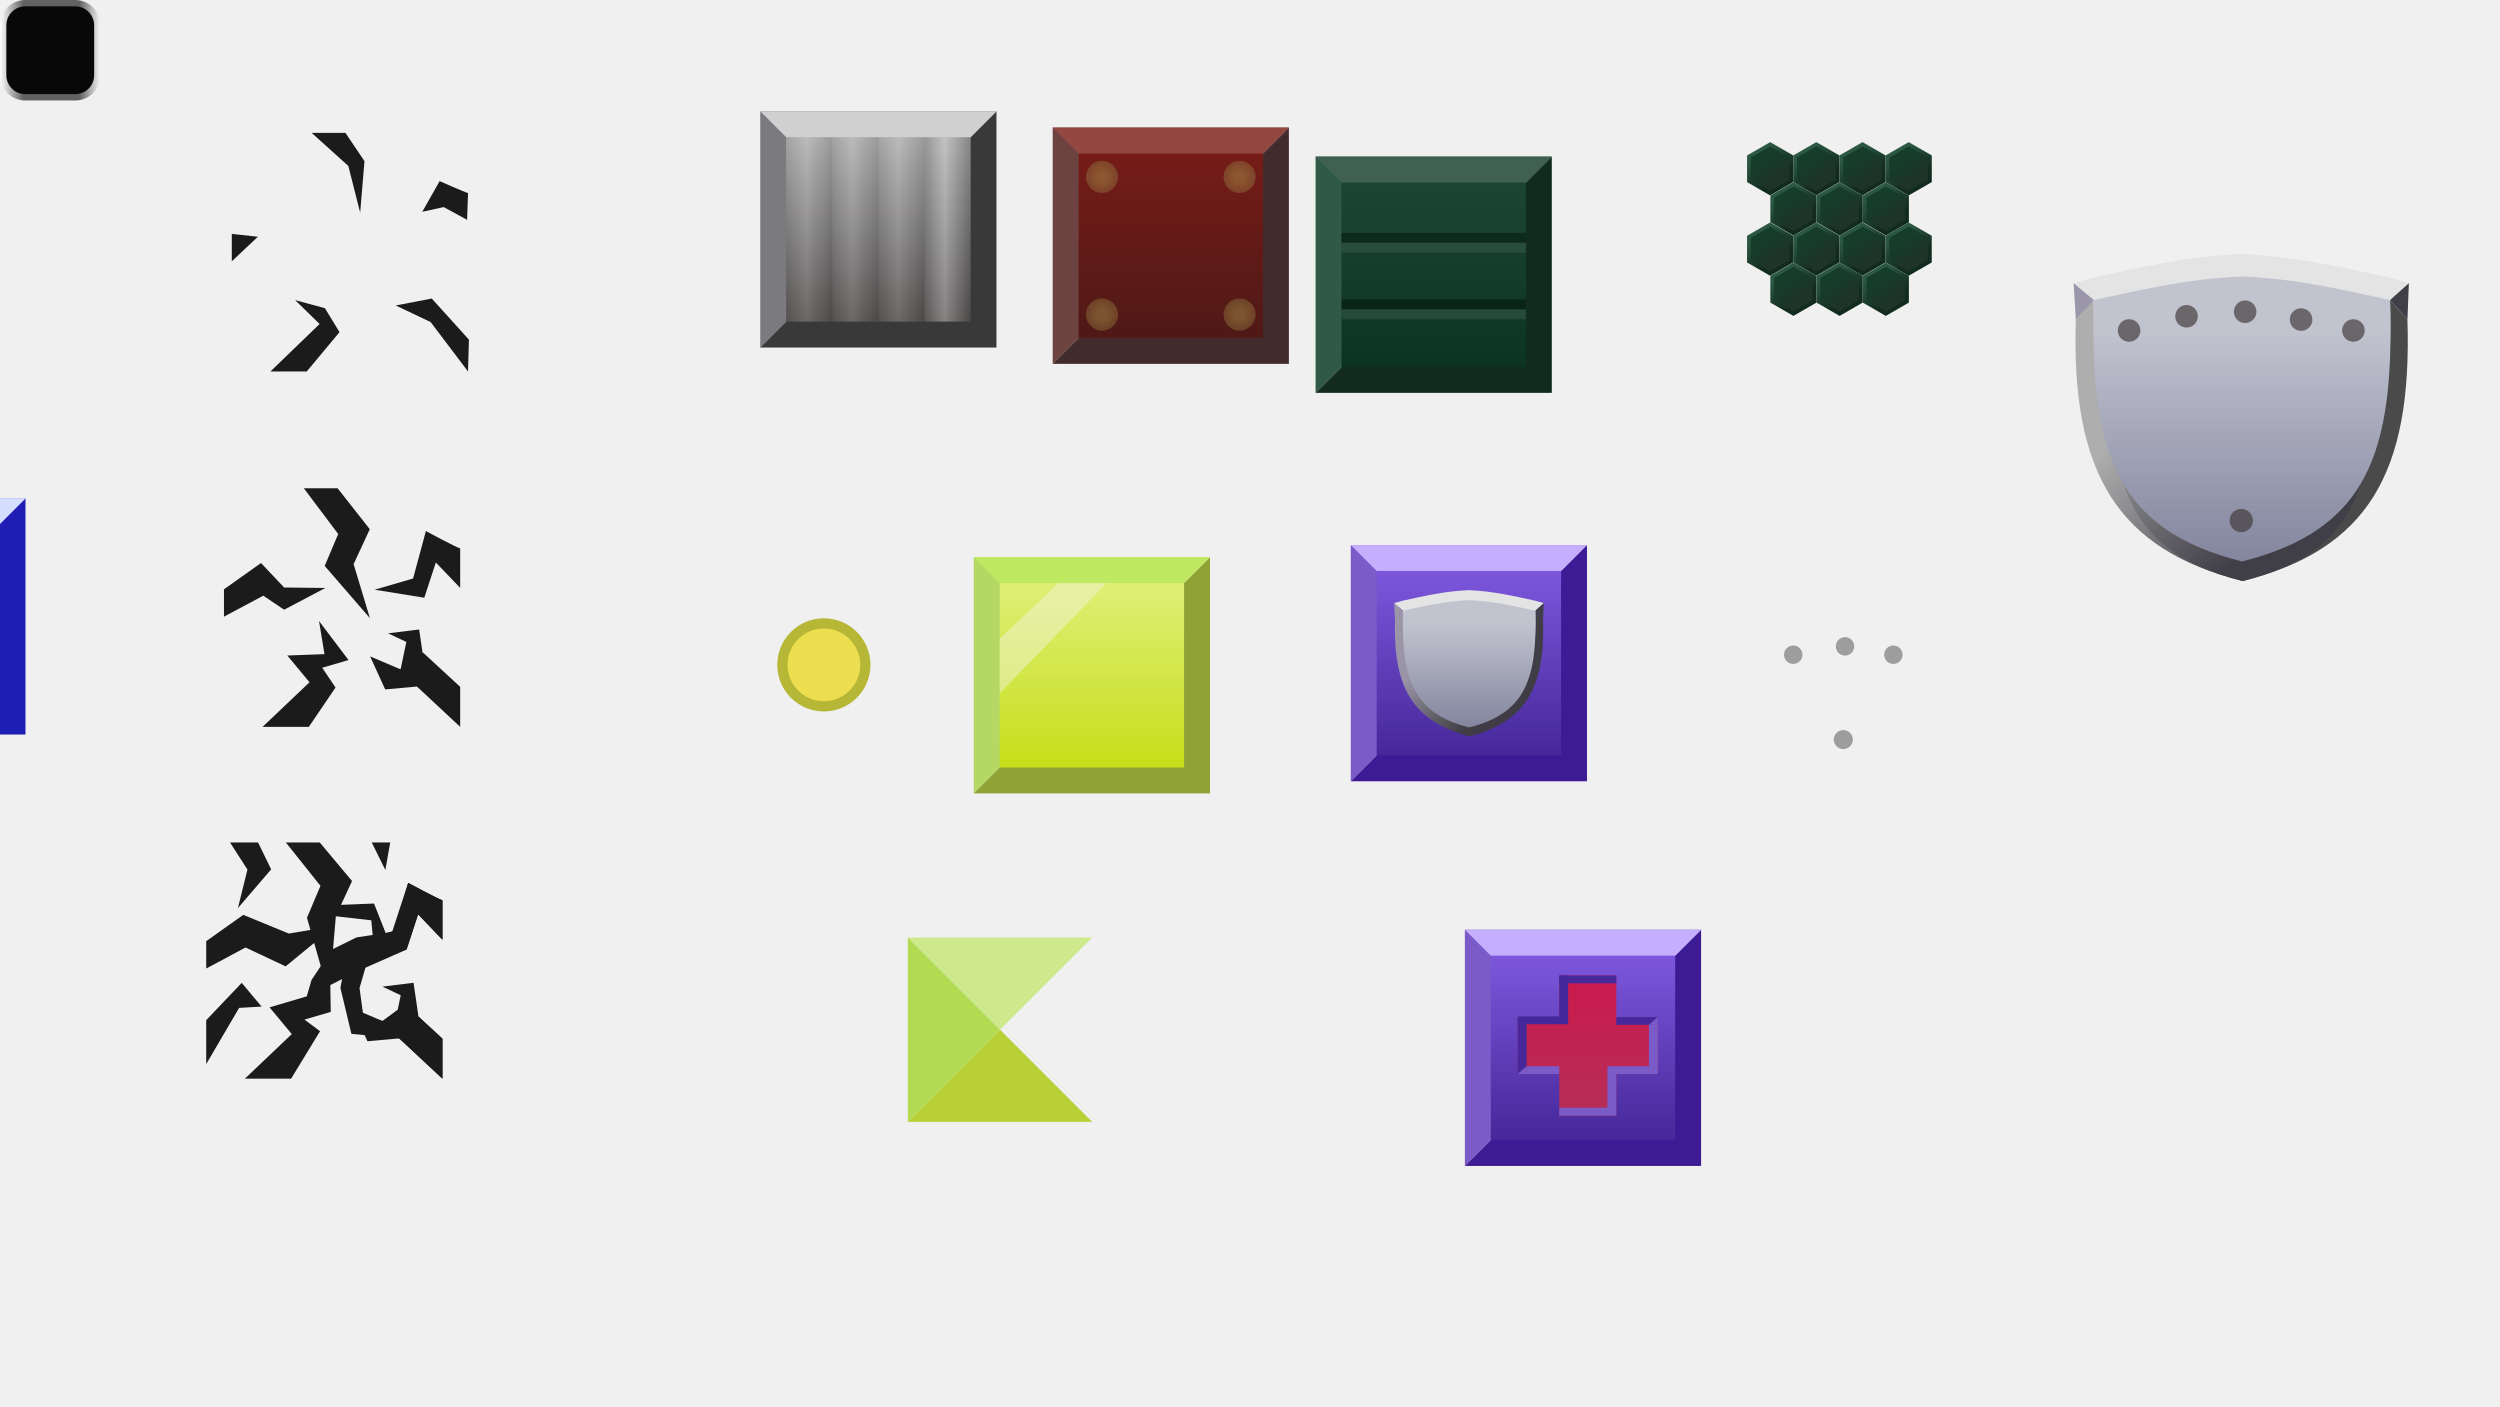
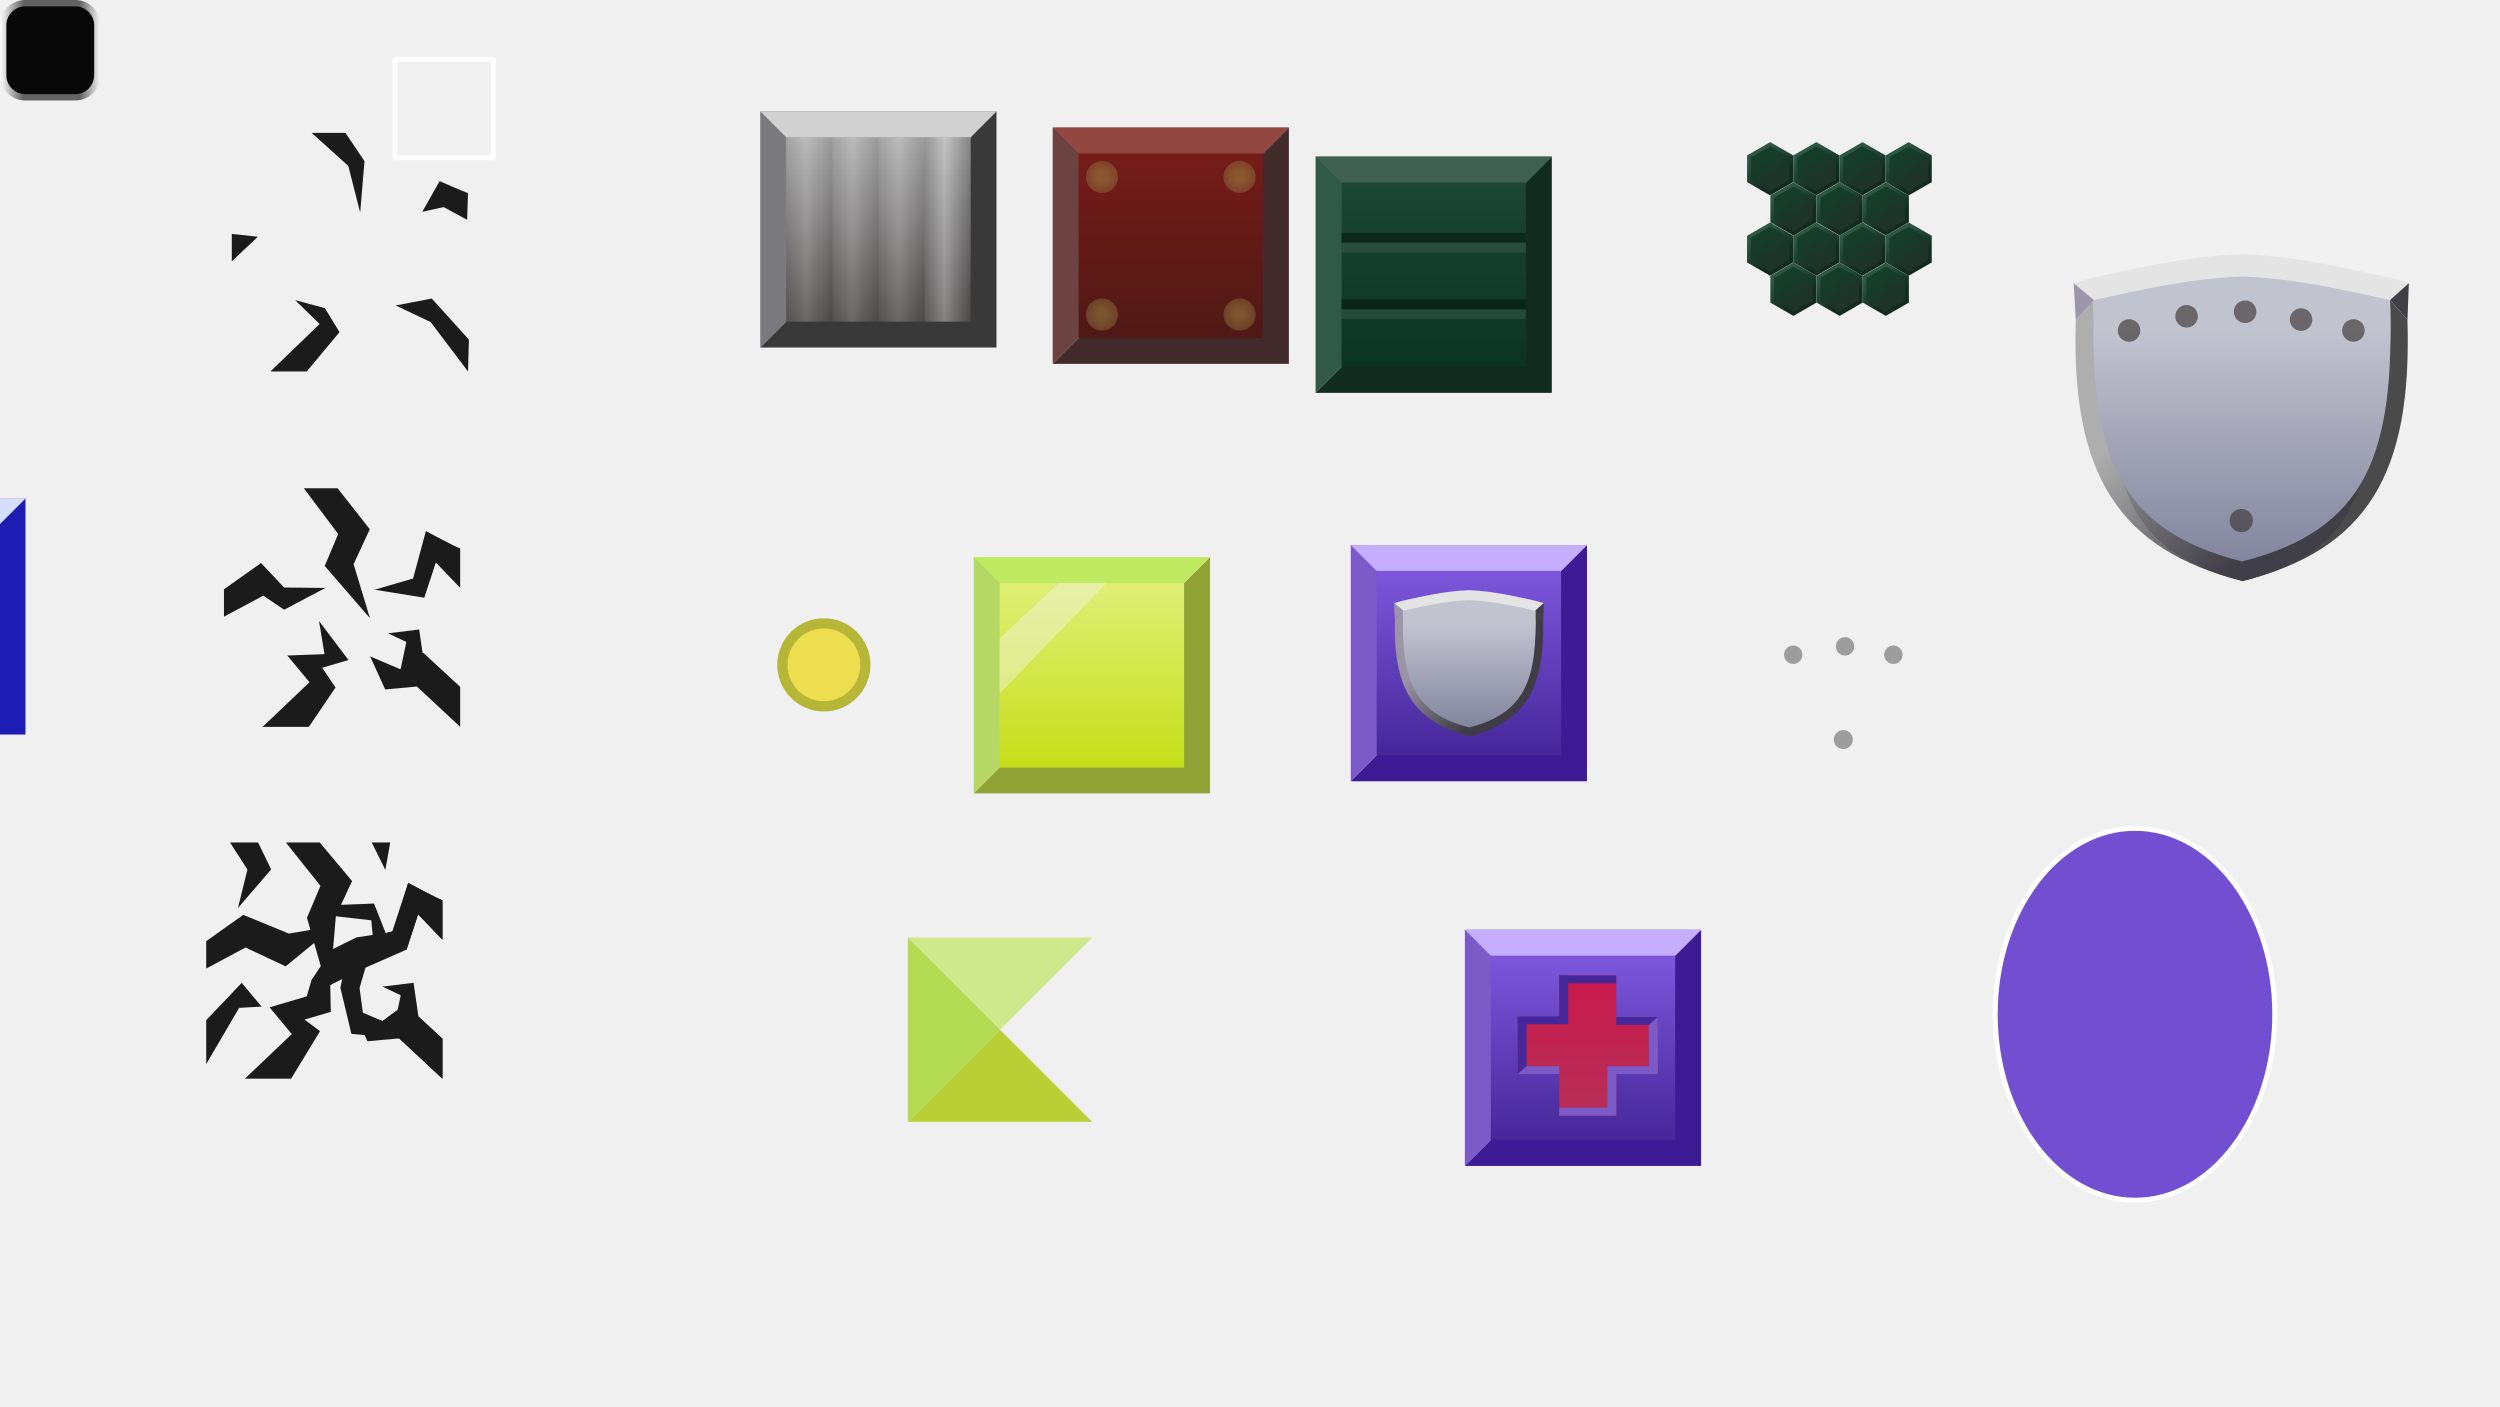
<svg xmlns="http://www.w3.org/2000/svg" xmlns:xlink="http://www.w3.org/1999/xlink" width="1920" height="1080" viewBox="0 0 1920 1080" version="1.1" id="svg1">
  <defs id="defs1">
    <linearGradient id="linearGradient6">
      <stop style="stop-color:#535353;stop-opacity:1;" offset="0" id="stop9" />
      <stop style="stop-color:#a3a3a3;stop-opacity:1;" offset="0.479" id="stop7" />
      <stop style="stop-color:#626262;stop-opacity:1;" offset="1" id="stop8" />
    </linearGradient>
    <linearGradient id="linearGradient3">
      <stop style="stop-color:#ffffff;stop-opacity:1;" offset="0" id="stop3" />
      <stop style="stop-color:#626262;stop-opacity:1;" offset="0.229" id="stop4" />
      <stop style="stop-color:#626262;stop-opacity:1;" offset="0.782" id="stop6" />
      <stop style="stop-color:#ffffff;stop-opacity:1;" offset="1" id="stop5" />
    </linearGradient>
    <linearGradient id="linearGradient26">
      <stop style="stop-color:#a3a3a3;stop-opacity:0.925;" offset="0" id="stop26" />
      <stop style="stop-color:#3f3c46;stop-opacity:1;" offset="1" id="stop27" />
    </linearGradient>
    <linearGradient id="linearGradient22">
      <stop style="stop-color:#c1c3cf;stop-opacity:1;" offset="0" id="stop22" />
      <stop style="stop-color:#82859d;stop-opacity:1;" offset="1" id="stop23" />
    </linearGradient>
    <linearGradient id="linearGradient128">
      <stop style="stop-color:#cb194d;stop-opacity:1;" offset="0" id="stop128" />
      <stop style="stop-color:#b52f56;stop-opacity:1;" offset="1" id="stop129" />
    </linearGradient>
    <linearGradient id="linearGradient126">
      <stop style="stop-color:#7c57dc;stop-opacity:1;" offset="0" id="stop126" />
      <stop style="stop-color:#462799;stop-opacity:1;" offset="1" id="stop127" />
    </linearGradient>
    <linearGradient id="linearGradient119">
      <stop style="stop-color:#deee73;stop-opacity:1;" offset="0.002" id="stop119" />
      <stop style="stop-color:#c5df1a;stop-opacity:1;" offset="1" id="stop120" />
    </linearGradient>
    <linearGradient id="linearGradient111">
      <stop style="stop-color:#000d07;stop-opacity:1;" offset="0" id="stop111" />
      <stop style="stop-color:#000d07;stop-opacity:1;" offset="1" id="stop112" />
    </linearGradient>
    <linearGradient id="linearGradient99">
      <stop style="stop-color:#2b5743;stop-opacity:1;" offset="0.011" id="stop99" />
      <stop style="stop-color:#122b1f;stop-opacity:1;" offset="1" id="stop100" />
    </linearGradient>
    <linearGradient id="linearGradient96">
      <stop style="stop-color:#153d2a;stop-opacity:1;" offset="0" id="stop96" />
      <stop style="stop-color:#1e3329;stop-opacity:1;" offset="1" id="stop97" />
    </linearGradient>
    <linearGradient id="linearGradient92">
      <stop style="stop-color:#1d4533;stop-opacity:1;" offset="0" id="stop92" />
      <stop style="stop-color:#0b3422;stop-opacity:1;" offset="1" id="stop93" />
    </linearGradient>
    <linearGradient id="linearGradient82">
      <stop style="stop-color:#b0a650;stop-opacity:1;" offset="0.276" id="stop82" />
      <stop style="stop-color:#8f763e;stop-opacity:1;" offset="1" id="stop83" />
    </linearGradient>
    <linearGradient id="linearGradient79">
      <stop style="stop-color:#751c18;stop-opacity:1;" offset="0" id="stop80" />
      <stop style="stop-color:#4f1916;stop-opacity:1;" offset="1" id="stop81" />
    </linearGradient>
    <linearGradient id="linearGradient78">
      <stop style="stop-color:#6a6a6a;stop-opacity:1;" offset="0" id="stop77" />
      <stop style="stop-color:#dddddd;stop-opacity:1;" offset="0.445" id="stop78" />
      <stop style="stop-color:#464646;stop-opacity:1;" offset="1" id="stop79" />
    </linearGradient>
    <linearGradient id="linearGradient75">
      <stop style="stop-color:#4d4848;stop-opacity:1;" offset="0" id="stop75" />
      <stop style="stop-color:#b1b1b1;stop-opacity:1;" offset="1" id="stop76" />
    </linearGradient>
    <linearGradient xlink:href="#linearGradient75" id="linearGradient76" x1="783.502" y1="359.201" x2="783.502" y2="218.409" gradientUnits="userSpaceOnUse" gradientTransform="translate(-90.60074,-70.90493)" />
    <linearGradient xlink:href="#linearGradient78" id="linearGradient77" gradientUnits="userSpaceOnUse" x1="783.502" y1="359.201" x2="783.502" y2="218.409" gradientTransform="matrix(1,0,0,0.2499998,-561.1407,-812.0874)" />
    <linearGradient xlink:href="#linearGradient79" id="linearGradient81" x1="983.544" y1="221.174" x2="983.544" y2="361.264" gradientUnits="userSpaceOnUse" />
    <radialGradient xlink:href="#linearGradient82" id="radialGradient83" cx="925.632" cy="236.002" fx="925.632" fy="236.002" r="8.165" gradientUnits="userSpaceOnUse" gradientTransform="matrix(1.50959,0,0,1.50959,-471.36,-118.7912)" />
    <linearGradient xlink:href="#linearGradient92" id="linearGradient93" x1="1189.979" y1="206.086" x2="1189.979" y2="347.704" gradientUnits="userSpaceOnUse" />
    <linearGradient xlink:href="#linearGradient96" id="linearGradient98" gradientUnits="userSpaceOnUse" x1="1133.496" y1="206.651" x2="1185.336" y2="279.457" />
    <linearGradient xlink:href="#linearGradient99" id="linearGradient100" x1="1135.078" y1="181.659" x2="1196.479" y2="266.353" gradientUnits="userSpaceOnUse" />
    <linearGradient xlink:href="#linearGradient99" id="linearGradient100-5" x1="1135.078" y1="181.659" x2="1196.479" y2="266.353" gradientUnits="userSpaceOnUse" />
    <linearGradient xlink:href="#linearGradient96" id="linearGradient98-6" gradientUnits="userSpaceOnUse" x1="1133.496" y1="206.651" x2="1185.336" y2="279.457" />
    <linearGradient xlink:href="#linearGradient99" id="linearGradient100-0" x1="1135.078" y1="181.659" x2="1196.479" y2="266.353" gradientUnits="userSpaceOnUse" />
    <linearGradient xlink:href="#linearGradient96" id="linearGradient98-4" gradientUnits="userSpaceOnUse" x1="1133.496" y1="206.651" x2="1185.336" y2="279.457" />
    <linearGradient xlink:href="#linearGradient99" id="linearGradient109" gradientUnits="userSpaceOnUse" x1="1135.078" y1="181.659" x2="1196.479" y2="266.353" />
    <linearGradient xlink:href="#linearGradient96" id="linearGradient110" gradientUnits="userSpaceOnUse" x1="1133.496" y1="206.651" x2="1185.336" y2="279.457" />
    <linearGradient xlink:href="#linearGradient111" id="linearGradient112" x1="1195.299" y1="258.92" x2="1195.299" y2="247.493" gradientUnits="userSpaceOnUse" gradientTransform="matrix(1.002629,0,0,0.6648297,-3.314377,82.95233)" />
    <linearGradient xlink:href="#linearGradient119" id="linearGradient120" x1="835.295" y1="451.791" x2="835.295" y2="588.276" gradientUnits="userSpaceOnUse" />
    <linearGradient xlink:href="#linearGradient126" id="linearGradient127" x1="1129.062" y1="465.082" x2="1129.062" y2="606.7" gradientUnits="userSpaceOnUse" />
    <linearGradient xlink:href="#linearGradient128" id="linearGradient129" x1="1078.961" y1="534.124" x2="1186.518" y2="534.124" gradientUnits="userSpaceOnUse" gradientTransform="rotate(90,1132.739,534.124)" />
    <linearGradient xlink:href="#linearGradient126" id="linearGradient127-8" x1="1129.062" y1="465.082" x2="1129.062" y2="606.7" gradientUnits="userSpaceOnUse" gradientTransform="translate(-0.9656842,-26.58553)" />
    <marker markerWidth="7.907" markerHeight="7.907" refX="3.954" refY="3.954" orient="auto" id="marker23" viewBox="0 0 7.907 7.907" preserveAspectRatio="xMidYMid">
      <circle style="fill:#191919;fill-opacity:1;stroke-width:23.806" id="path23" cx="3.954" cy="3.954" r="3.954" />
    </marker>
    <marker markerWidth="15.32" markerHeight="15.32" refX="7.66" refY="7.66" orient="auto" id="marker25" viewBox="0 0 15.32 15.32" preserveAspectRatio="xMidYMid">
      <use x="0" y="0" xlink:href="#path25" id="use25" transform="translate(-1120.437,-536.7099)" />
    </marker>
    <linearGradient xlink:href="#linearGradient22" id="linearGradient25" gradientUnits="userSpaceOnUse" x1="1124.11" y1="490.57" x2="1124.11" y2="560.891" />
    <linearGradient xlink:href="#linearGradient26" id="linearGradient27" x1="1077.144" y1="511.438" x2="1115.333" y2="556.353" gradientUnits="userSpaceOnUse" gradientTransform="translate(6.219401,7.20581)" />
    <linearGradient xlink:href="#linearGradient193" id="linearGradient195" x1="351.016" y1="492.374" x2="360" y2="240" gradientUnits="userSpaceOnUse" />
    <linearGradient id="linearGradient193">
      <stop style="stop-color:#555f92;stop-opacity:1;" offset="0" id="stop194" />
      <stop style="stop-color:#676767;stop-opacity:0;" offset="1" id="stop195" />
    </linearGradient>
    <linearGradient xlink:href="#linearGradient190" id="linearGradient192" x1="374.641" y1="480" x2="374.641" y2="504.749" gradientUnits="userSpaceOnUse" />
    <linearGradient id="linearGradient190">
      <stop style="stop-color:#7d2f37;stop-opacity:1;" offset="0" id="stop191" />
      <stop style="stop-color:#bd4757;stop-opacity:1;" offset="0.493" id="stop192" />
      <stop style="stop-color:#7d2f37;stop-opacity:1;" offset="1" id="stop193" />
    </linearGradient>
    <linearGradient xlink:href="#linearGradient3" id="linearGradient4" x1="1979.581" y1="1037.969" x2="3298.897" y2="1037.969" gradientUnits="userSpaceOnUse" gradientTransform="translate(316.0059,558.3901)" />
    <linearGradient xlink:href="#linearGradient6" id="linearGradient8" x1="2729.84" y1="1455.521" x2="2729.84" y2="1026.152" gradientUnits="userSpaceOnUse" gradientTransform="translate(957.2165,-1875.041)" />
    <linearGradient xlink:href="#linearGradient3" id="linearGradient9" gradientUnits="userSpaceOnUse" gradientTransform="matrix(0.1390097,0,0,0.1390097,-275.1809,-116.3822)" x1="1979.581" y1="1037.969" x2="2541.445" y2="1037.969" />
    <linearGradient xlink:href="#linearGradient26" id="linearGradient29" gradientUnits="userSpaceOnUse" gradientTransform="matrix(1.916524,0,0,1.916524,-447.3864,-659.7105)" x1="1077.144" y1="511.438" x2="1115.333" y2="556.353" />
    <linearGradient xlink:href="#linearGradient22" id="linearGradient30" gradientUnits="userSpaceOnUse" x1="1124.11" y1="490.57" x2="1124.11" y2="560.891" />
    <marker markerWidth="15.32" markerHeight="15.32" refX="7.66" refY="7.66" orient="auto" id="marker25-3" viewBox="0 0 15.32 15.32" preserveAspectRatio="xMidYMid">
      <use x="0" y="0" xlink:href="#path25-5" id="use25-8" transform="matrix(0.5217779,0,0,0.5217779,-880.7804,-185.5357)" />
    </marker>
    <marker markerWidth="15.32" markerHeight="15.32" refX="7.66" refY="7.66" orient="auto" id="marker1" viewBox="0 0 15.32 15.32" preserveAspectRatio="xMidYMid">
      <use x="0" y="0" xlink:href="#path25-5" id="use1" transform="matrix(0.5217779,0,0,0.5217779,-880.7804,-185.5357)" />
    </marker>
    <marker markerWidth="15.32" markerHeight="15.32" refX="7.66" refY="7.66" orient="auto" id="marker2" viewBox="0 0 15.32 15.32" preserveAspectRatio="xMidYMid">
      <use x="0" y="0" xlink:href="#path25-5" id="use2" transform="matrix(0.5217779,0,0,0.5217779,-880.7804,-185.5357)" />
    </marker>
  </defs>
  <g id="layer1">
    <g id="g74" transform="translate(-834.0038,-195.2176)">
      <path style="fill:#8483ff;fill-opacity:1;stroke:none;stroke-width:15.118;stroke-opacity:1" d="M 377.423,331.829 558.84,150.412 H 377.423 V 331.829" id="path1" />
      <path style="fill:#1e1db4;fill-opacity:1;stroke:none;stroke-width:15.118;stroke-opacity:1" d="M 558.84,150.412 377.423,331.829 H 558.84 V 150.412" id="path1-1" />
      <path style="fill:#d6deff;fill-opacity:1;stroke:none;stroke-width:15.118;stroke-opacity:1" d="m 377.423,150.412 90.709,90.709 90.709,-90.709 z" id="path2" />
      <rect style="fill:#3c50d1;fill-opacity:1;stroke:none;stroke-width:11.801;stroke-opacity:1" id="rect1" width="141.618" height="141.618" x="397.323" y="170.312" ry="0" />
    </g>
    <g id="g118" transform="translate(-12.53434,-40.38842)">
      <path style="fill:#7a7a7f;fill-opacity:1;stroke:none;stroke-width:15.118;stroke-opacity:1" d="M 596.403,307.281 777.82,125.863 H 596.403 v 181.417" id="path1-8" />
      <path style="fill:#393939;fill-opacity:1;stroke:none;stroke-width:15.118;stroke-opacity:1" d="M 777.82,125.863 596.403,307.281 H 777.82 V 125.863" id="path1-1-8" />
      <path style="fill:#d0d0d0;fill-opacity:1;stroke:none;stroke-width:15.118;stroke-opacity:1" d="m 596.403,125.863 90.709,90.709 90.709,-90.709 z" id="path2-4" />
      <rect style="fill:url(#linearGradient76);fill-opacity:1;stroke:none;stroke-width:11.801;stroke-opacity:1" id="rect1-3" width="141.618" height="141.618" x="616.303" y="145.763" ry="0" />
      <rect style="opacity:0.388;fill:url(#linearGradient77);fill-opacity:1;stroke:none;stroke-width:5.901;stroke-opacity:1" id="rect1-3-7" width="141.618" height="35.404" x="145.763" y="-757.921" ry="0" transform="rotate(90)" />
      <use x="0" y="0" xlink:href="#rect1-3-7" id="use77" transform="translate(-35.40442)" style="opacity:0.541" />
      <use x="0" y="0" xlink:href="#rect1-3-7" id="use77-8" transform="translate(-70.80891)" style="opacity:0.541" />
      <use x="0" y="0" xlink:href="#rect1-3-7" id="use77-8-0" transform="translate(-106.2133)" style="opacity:0.541" />
    </g>
    <path style="fill:#1b1b1b;fill-opacity:1;stroke:none;stroke-width:20.47;stroke-opacity:1" d="m 239.362,102.064 28.141,25.368 9.106,35.853 3.314,-39.53 -14.62,-21.691 z" id="path79" />
    <g id="g85" transform="translate(-79.63896,-101.5993)">
      <path style="fill:#6c4340;fill-opacity:1;stroke:none;stroke-width:15.118;stroke-opacity:1" d="M 888.099,381.026 1069.516,199.608 H 888.099 v 181.417" id="path1-87" />
      <path style="fill:#422c2b;fill-opacity:1;stroke:none;stroke-width:15.118;stroke-opacity:1" d="M 1069.516,199.608 888.099,381.026 H 1069.516 V 199.608" id="path1-1-1" />
      <path style="fill:#924741;fill-opacity:1;stroke:none;stroke-width:15.118;stroke-opacity:1" d="m 888.099,199.608 90.709,90.709 90.709,-90.709 z" id="path2-7" />
      <rect style="fill:url(#linearGradient81);fill-opacity:1;stroke:none;stroke-width:11.801;stroke-opacity:1" id="rect1-2" width="141.618" height="141.618" x="907.999" y="219.508" ry="0" />
      <circle style="opacity:0.429;fill:url(#radialGradient83);fill-opacity:1;stroke:none;stroke-width:28.928;stroke-opacity:1" id="path81" cx="925.965" cy="237.474" r="12.325" />
      <use x="0" y="0" xlink:href="#path81" id="use83" transform="translate(0,105.6857)" />
      <use x="0" y="0" xlink:href="#path81" id="use84" transform="translate(105.6857)" />
      <use x="0" y="0" xlink:href="#path81" id="use85" transform="translate(105.6857,105.6857)" />
    </g>
    <g id="g110" transform="translate(222.5817,-96.94142)">
      <g id="g100" transform="matrix(0.361083,0,0,0.361083,707.2203,127.4497)">
        <path style="opacity:1;fill:url(#linearGradient100);fill-opacity:1;stroke:none;stroke-width:15.118;stroke-opacity:1" id="path95" d="m 1233.816,288.002 -77.44,44.71 -77.44,-44.71 0,-89.42 77.44,-44.71 77.44,44.71 z" transform="matrix(0.6341201,0,0,0.6341201,456.6976,120.2064)" />
        <path style="fill:url(#linearGradient98);fill-opacity:1;stroke:none;stroke-width:15.118;stroke-opacity:1" id="path95-0" d="m 1233.816,288.002 -77.44,44.71 -77.44,-44.71 0,-89.42 77.44,-44.71 77.44,44.71 z" transform="matrix(0.529661,0,0,0.529661,577.4915,145.2863)" />
      </g>
      <use x="0" y="0" xlink:href="#g100" transform="translate(35.46303)" id="use107" />
      <use x="0" y="0" xlink:href="#g100" transform="translate(70.92607)" id="use108" />
      <use x="0" y="0" xlink:href="#g100" transform="translate(106.3891)" id="use109" />
      <g id="g100-1" transform="matrix(0.361083,0,0,0.361083,725.1154,158.2785)">
        <path style="opacity:1;fill:url(#linearGradient100-5);fill-opacity:1;stroke:none;stroke-width:15.118;stroke-opacity:1" id="path95-1" d="m 1233.816,288.002 -77.44,44.71 -77.44,-44.71 0,-89.42 77.44,-44.71 77.44,44.71 z" transform="matrix(0.6341201,0,0,0.6341201,456.6976,120.2064)" />
        <path style="fill:url(#linearGradient98-6);fill-opacity:1;stroke:none;stroke-width:15.118;stroke-opacity:1" id="path95-0-5" d="m 1233.816,288.002 -77.44,44.71 -77.44,-44.71 0,-89.42 77.44,-44.71 77.44,44.71 z" transform="matrix(0.529661,0,0,0.529661,577.4915,145.2863)" />
      </g>
      <use x="0" y="0" xlink:href="#g100-1" transform="translate(35.46303)" id="use107-9" />
      <use x="0" y="0" xlink:href="#g100-1" transform="translate(70.92607)" id="use108-8" />
      <g id="g100-17" transform="matrix(0.361083,0,0,0.361083,707.1996,189.148)">
        <path style="opacity:1;fill:url(#linearGradient109);fill-opacity:1;stroke:none;stroke-width:15.118;stroke-opacity:1" id="path95-5" d="m 1233.816,288.002 -77.44,44.71 -77.44,-44.71 0,-89.42 77.44,-44.71 77.44,44.71 z" transform="matrix(0.6341201,0,0,0.6341201,456.6976,120.2064)" />
        <path style="fill:url(#linearGradient110);fill-opacity:1;stroke:none;stroke-width:15.118;stroke-opacity:1" id="path95-0-9" d="m 1233.816,288.002 -77.44,44.71 -77.44,-44.71 0,-89.42 77.44,-44.71 77.44,44.71 z" transform="matrix(0.529661,0,0,0.529661,577.4915,145.2863)" />
      </g>
      <use x="0" y="0" xlink:href="#g100-17" transform="translate(35.46303)" id="use107-6" />
      <use x="0" y="0" xlink:href="#g100-17" transform="translate(70.92607)" id="use108-2" />
      <use x="0" y="0" xlink:href="#g100-17" transform="translate(106.3891)" id="use109-1" />
      <g id="g100-1-7" transform="matrix(0.361083,0,0,0.361083,725.0947,219.9769)">
        <path style="opacity:1;fill:url(#linearGradient100-0);fill-opacity:1;stroke:none;stroke-width:15.118;stroke-opacity:1" id="path95-1-8" d="m 1233.816,288.002 -77.44,44.71 -77.44,-44.71 0,-89.42 77.44,-44.71 77.44,44.71 z" transform="matrix(0.6341201,0,0,0.6341201,456.6976,120.2064)" />
        <path style="fill:url(#linearGradient98-4);fill-opacity:1;stroke:none;stroke-width:15.118;stroke-opacity:1" id="path95-0-5-5" d="m 1233.816,288.002 -77.44,44.71 -77.44,-44.71 0,-89.42 77.44,-44.71 77.44,44.71 z" transform="matrix(0.529661,0,0,0.529661,577.4915,145.2863)" />
      </g>
      <use x="0" y="0" xlink:href="#g100-1-7" transform="translate(35.46303)" id="use107-9-7" />
      <use x="0" y="0" xlink:href="#g100-1-7" transform="translate(70.92607)" id="use108-8-4" />
    </g>
    <g id="g117" transform="translate(-88.90414,-65.894)">
      <path style="fill:#305a47;fill-opacity:1;stroke:none;stroke-width:15.118;stroke-opacity:1" d="M 1099.27,367.604 1280.687,186.186 H 1099.27 V 367.604" id="path1-0" />
      <path style="fill:#122b1f;fill-opacity:1;stroke:none;stroke-width:15.118;stroke-opacity:1" d="M 1280.687,186.186 1099.27,367.604 h 181.417 V 186.186" id="path1-1-6" />
      <path style="fill:#406152;fill-opacity:1;stroke:none;stroke-width:15.118;stroke-opacity:1" d="m 1099.27,186.186 90.709,90.709 90.709,-90.709 z" id="path2-1" />
      <rect style="fill:url(#linearGradient93);fill-opacity:1;stroke:none;stroke-width:11.801;stroke-opacity:1" id="rect1-5" width="141.618" height="141.618" x="1119.17" y="206.086" ry="0" />
      <g id="g114" transform="translate(-1.5258789e-5,-2.785409)">
        <rect style="opacity:0.792;fill:url(#linearGradient112);fill-opacity:0.579;stroke:none;stroke-width:10.579;stroke-opacity:1" id="rect110" width="141.618" height="7.597" x="1119.17" y="247.493" />
        <rect style="opacity:0.792;fill:#3d5e4f;fill-opacity:0.579;stroke:none;stroke-width:10.579;stroke-opacity:1" id="rect110-3" width="141.618" height="7.597" x="1119.17" y="255.09" />
      </g>
      <use x="0" y="0" xlink:href="#g114" id="use114" transform="translate(0,51.18188)" />
    </g>
    <path style="opacity:1;fill:#cee98c;fill-opacity:1;stroke:none;stroke-width:15.118;stroke-opacity:1" d="M 697.223,720 768.032,790.809 838.841,720 Z" id="path118" />
    <path style="fill:#b3da53;fill-opacity:1;stroke:none;stroke-width:15.118;stroke-opacity:1" d="M 697.223,861.618 768.032,790.809 697.223,720 Z" id="path118-5" />
    <path style="fill:#b8d036;fill-opacity:1;stroke:none;stroke-width:15.118;stroke-opacity:1" d="m 697.223,861.618 70.809,-70.809 70.809,70.809 z" id="path118-4" />
    <g id="g1">
      <path style="fill:#b5d864;fill-opacity:1;stroke:none;stroke-width:15.118;stroke-opacity:1" d="M 747.849,609.349 929.267,427.932 H 747.849 v 181.417" id="path1-6" />
      <path style="fill:#90a235;fill-opacity:1;stroke:none;stroke-width:15.118;stroke-opacity:1" d="M 929.267,427.932 747.849,609.349 H 929.267 V 427.932" id="path1-1-89" />
      <path style="fill:#c0e962;fill-opacity:1;stroke:none;stroke-width:15.118;stroke-opacity:1" d="m 747.849,427.932 90.709,90.709 90.709,-90.709 z" id="path2-2" />
      <rect style="fill:url(#linearGradient120);fill-opacity:1;stroke:none;stroke-width:11.801;stroke-opacity:1" id="rect1-6" width="141.618" height="141.618" x="767.749" y="447.831" ry="0" />
      <path style="opacity:0.417;fill:#f4f5ef;fill-opacity:1;stroke:none;stroke-width:15.118;stroke-opacity:1" d="m 813.141,447.831 h 36.558 l -81.951,84.776 v -42.294 z" id="path120" />
    </g>
    <g id="g22" transform="translate(86.66158,268.8478)">
      <path style="fill:#7b5bc7;fill-opacity:1;stroke:none;stroke-width:15.118;stroke-opacity:1" d="M 1038.354,626.6 1219.771,445.183 H 1038.354 V 626.6" id="path1-6-1" />
      <path style="fill:#3c1b95;fill-opacity:1;stroke:none;stroke-width:15.118;stroke-opacity:1" d="m 1219.771,445.183 -181.417,181.417 h 181.417 V 445.183" id="path1-1-89-7" />
      <path style="fill:#c4aefd;fill-opacity:1;stroke:none;stroke-width:15.118;stroke-opacity:1" d="m 1038.354,445.183 90.709,90.709 90.709,-90.709 z" id="path2-2-7" />
      <rect style="fill:url(#linearGradient127);fill-opacity:1;stroke:none;stroke-width:11.801;stroke-opacity:1" id="rect1-6-1" width="141.618" height="141.618" x="1058.253" y="465.082" ry="0" />
      <path id="rect127" style="opacity:1;fill:url(#linearGradient129);stroke-width:13.308" d="m 1186.518,512.229 h -31.883 v -31.883 h -43.791 v 31.883 h -31.883 v 43.791 h 31.883 v 31.883 h 43.791 v -31.883 h 31.883 z" />
      <rect style="opacity:1;fill:#47289a;fill-opacity:1;stroke:none;stroke-width:17.823;stroke-opacity:1" id="rect129" width="6.826" height="43.791" x="1078.961" y="512.229" ry="0" />
      <rect style="fill:#7b5bc7;fill-opacity:1;stroke:none;stroke-width:17.823;stroke-opacity:1" id="rect129-0" width="6.826" height="43.791" x="1179.691" y="512.229" ry="0" />
      <rect style="fill:#47289a;fill-opacity:1;stroke:none;stroke-width:15.736;stroke-opacity:1" id="rect129-8" width="6.019" height="38.709" x="511.762" y="-1117.67" ry="0" transform="rotate(90)" />
      <rect style="fill:#7b5bc7;fill-opacity:1;stroke:none;stroke-width:15.736;stroke-opacity:1" id="rect129-8-4" width="6.019" height="38.709" x="581.883" y="-1149.553" ry="0" transform="rotate(90)" />
      <use x="0" y="0" xlink:href="#rect129" id="use129" transform="matrix(1,0,0,0.7280694,31.88276,107.4077)" />
      <use x="0" y="0" xlink:href="#rect129-8" id="use130" transform="matrix(0.8236537,0,0,1,265.9446,0.4670649)" />
      <use x="0" y="0" xlink:href="#use130" id="use131" transform="matrix(1.373503,0,0,1,-475.0505,-31.8829)" />
      <use x="0" y="0" xlink:href="#rect129-0" id="use132" transform="matrix(1,0,0,0.728067,-31.88278,183.0828)" />
      <use x="0" y="0" xlink:href="#rect129-8-4" id="use133" transform="matrix(0.6473092,0,0,1,366.7277,-31.88275)" />
      <use x="0" y="0" xlink:href="#rect129-8-4" id="use134" transform="matrix(0.8227028,0,0,1.000001,233.9512,-31.88361)" />
      <path style="opacity:1;fill:#7b5bc7;fill-opacity:1;stroke:none;stroke-width:15.118;stroke-opacity:1" d="m 1186.518,512.229 -6.892,6.019 6.892,3e-5 1e-4,-6.019 z" id="path134" />
      <path style="opacity:1;fill:#7b5bc7;fill-opacity:1;stroke:none;stroke-width:15.118;stroke-opacity:1" d="m 1085.787,556.02 -6.826,-5e-5 6.826,-6.019 z" id="path135" />
    </g>
    <path style="fill:#1b1b1b;fill-opacity:1;stroke-width:15.118" d="m 178.017,179.659 20.053,2.146 -20.053,18.867 z" id="path3" />
    <path style="fill:#1b1b1b;fill-opacity:1;stroke-width:15.118" d="m 207.687,285.293 37.76,-36.474 -18.784,-18.327 22.87,6.2 11.215,18.393 -25.179,30.207 z" id="path4" />
    <path style="fill:#1b1b1b;fill-opacity:1;stroke-width:15.118" d="m 360.131,260.836 -28.545,-31.566 -27.659,5.333 26.811,12.756 28.696,37.935 z" id="path5" />
    <path style="fill:#1b1b1b;fill-opacity:1;stroke-width:15.118" d="m 359.435,148.266 c -3.447,-0.985 -21.803,-9.171 -21.803,-9.171 l -13.33,23.555 16.436,-3.605 18.001,9.776 z" id="path6" />
    <g id="g74-1" transform="translate(-539.2669,232.3084)">
      <path style="fill:#8483ff;fill-opacity:1;stroke:none;stroke-width:15.118;stroke-opacity:1" d="M 377.423,331.829 558.84,150.412 H 377.423 V 331.829" id="path1-2" />
      <path style="fill:#1e1db4;fill-opacity:1;stroke:none;stroke-width:15.118;stroke-opacity:1" d="M 558.84,150.412 377.423,331.829 H 558.84 V 150.412" id="path1-1-7" />
      <path style="fill:#d6deff;fill-opacity:1;stroke:none;stroke-width:15.118;stroke-opacity:1" d="m 377.423,150.412 90.709,90.709 90.709,-90.709 z" id="path2-0" />
      <rect style="fill:#3c50d1;fill-opacity:1;stroke:none;stroke-width:11.801;stroke-opacity:1" id="rect1-9" width="141.618" height="141.618" x="397.323" y="170.312" ry="0" />
    </g>
    <path style="fill:#1b1b1b;fill-opacity:1;stroke:none;stroke-width:20.47;stroke-opacity:1" d="m 233.344,375 26.4,35.117 -10.372,24.515 34.742,40.13 -12.541,-41.521 12.429,-26.801 L 259.286,375 Z" id="path79-3" />
    <path style="fill:#1b1b1b;fill-opacity:1;stroke-width:15.118" d="m 172,452.595 28.451,-20.194 17.757,18.802 31.684,0.348 -31.684,16.712 -16.016,-10.793 L 172,473.608 Z" id="path3-6" />
    <path style="fill:#1b1b1b;fill-opacity:1;stroke-width:15.118" d="m 201.67,558.229 36.036,-34.258 -17.061,-20.542 28.55,-1.045 -4.178,-25.417 22.631,29.943 -20.194,5.919 10.23,15.193 -20.502,30.207 z" id="path4-0" />
    <path style="fill:#1b1b1b;fill-opacity:1;stroke-width:15.118" d="m 353.417,527.504 -28.545,-26.343 -17.48,12.802 -23.143,-9.848 11.571,25.358 24.374,-2.216 33.223,30.971 z" id="path5-6" />
    <path style="fill:#1b1b1b;fill-opacity:1;stroke-width:15.118" d="m 353.417,421.201 c -3.447,-0.985 -26.329,-13.349 -26.329,-13.349 l -9.848,36.437 -29.544,8.617 38.161,6.155 8.863,-27.082 18.697,19.525 z" id="path6-2" />
    <path style="fill:#1b1b1b;fill-opacity:1;stroke-width:15.118" d="m 325.611,508.793 -3.693,-25.358 -23.881,2.954 14.033,6.647 -5.17,24.62 z" id="path7-6" />
    <g id="g74-2" transform="translate(-596.4734,481.2902)">
      <path style="fill:#8483ff;fill-opacity:1;stroke:none;stroke-width:15.118;stroke-opacity:1" d="M 377.423,331.829 558.84,150.412 H 377.423 V 331.829" id="path1-02" />
      <path style="fill:#1e1db4;fill-opacity:1;stroke:none;stroke-width:15.118;stroke-opacity:1" d="M 558.84,150.412 377.423,331.829 H 558.84 V 150.412" id="path1-1-3" />
      <path style="fill:#d6deff;fill-opacity:1;stroke:none;stroke-width:15.118;stroke-opacity:1" d="m 377.423,150.412 90.709,90.709 90.709,-90.709 z" id="path2-75" />
      <rect style="fill:#3c50d1;fill-opacity:1;stroke:none;stroke-width:11.801;stroke-opacity:1" id="rect1-92" width="141.618" height="141.618" x="397.323" y="170.312" ry="0" />
    </g>
    <path style="fill:#1b1b1b;fill-opacity:1;stroke-width:15.118" d="m 339.79,797.714 -28.545,-26.343 -17.48,12.802 -23.143,-9.848 11.571,25.358 24.374,-2.216 33.223,30.971 z" id="path5-7" />
    <path style="fill:#1b1b1b;fill-opacity:1;stroke-width:15.118" d="m 339.79,691.412 c -3.447,-0.985 -26.329,-13.349 -26.329,-13.349 l -9.848,36.437 -29.544,8.617 38.161,6.155 8.863,-27.082 18.697,19.525 z" id="path6-3" />
    <g id="g10" transform="translate(-617.2167,115.9961)">
      <path style="fill:#8483ff;fill-opacity:1;stroke:none;stroke-width:15.118;stroke-opacity:1" d="M 377.423,331.829 558.84,150.412 H 377.423 V 331.829" id="path8" />
      <path style="fill:#1e1db4;fill-opacity:1;stroke:none;stroke-width:15.118;stroke-opacity:1" d="M 558.84,150.412 377.423,331.829 H 558.84 V 150.412" id="path9" />
      <path style="fill:#d6deff;fill-opacity:1;stroke:none;stroke-width:15.118;stroke-opacity:1" d="m 377.423,150.412 90.709,90.709 90.709,-90.709 z" id="path10" />
      <rect style="fill:#3c50d1;fill-opacity:1;stroke:none;stroke-width:11.801;stroke-opacity:1" id="rect10" width="141.618" height="141.618" x="397.323" y="170.312" ry="0" />
    </g>
    <path style="fill:#1b1b1b;fill-opacity:1;stroke:none;stroke-width:20.47;stroke-opacity:1" d="m 219.543,647.022 26.574,33.305 -10.372,24.515 17.015,59.58 5.185,-60.97 12.429,-26.801 -24.804,-29.628 z" id="path11" />
    <path style="fill:#1b1b1b;fill-opacity:1;stroke-width:15.118" d="m 158.372,722.805 28.451,-20.194 34.991,14.37 35.623,-6.053 -38.085,31.238 -30.788,-14.486 -30.192,16.139 z" id="path12" />
    <path style="fill:#1b1b1b;fill-opacity:1;stroke-width:15.118" d="m 188.042,828.439 36.036,-34.258 -17.061,-20.542 28.55,-8.43 3.7,-12.615 13.974,-21.009 0.779,45.535 -20.194,5.919 11.971,8.926 -22.243,36.474 z" id="path13" />
    <path style="fill:#1b1b1b;fill-opacity:1;stroke-width:15.118" d="m 339.79,797.714 -28.545,-26.343 -17.48,12.802 -14.842,-4.787 -2.795,-20.571 4.785,-16.491 -15.377,-4.742 -4.112,21.062 8.46,35.377 36.683,3.447 33.223,30.971 z" id="path14" />
    <path style="fill:#1b1b1b;fill-opacity:1;stroke-width:15.118" d="m 339.79,691.412 c -3.447,-0.985 -26.329,-13.349 -26.329,-13.349 l -12.31,37.668 -27.328,4.185 -27.614,13.607 4.104,24.662 26.917,-13.505 35,-15.409 8.863,-27.082 18.697,19.525 z" id="path15" />
    <path style="fill:#1b1b1b;fill-opacity:1;stroke-width:15.118" d="m 261.132,694.959 26.113,-1.045 11.838,29.943 c 0,0 -10.445,5.919 -11.49,3.134 -1.045,-2.785 -2.437,-20.194 -2.437,-20.194 l -33.773,-3.83 z" id="path18" />
    <path style="fill:#1b1b1b;fill-opacity:1;stroke-width:15.118" d="m 158.372,783.488 27.261,-28.646 15.264,18.219 -17.234,0.985 -25.291,43.157 z" id="path19" />
    <path style="fill:#1b1b1b;fill-opacity:1;stroke-width:15.118" d="m 176.647,647.022 13.393,20.786 -7.316,29.579 25.524,-29.708 -10.059,-20.656 z" id="path20" />
    <path style="fill:#1b1b1b;fill-opacity:1;stroke-width:15.118" d="m 285.504,647.022 10.445,21.128 3.743,-21.128 z" id="path21" />
    <path style="fill:#1b1b1b;fill-opacity:1;stroke-width:15.118" d="m 321.298,780.121 -3.693,-25.358 -23.881,2.954 14.033,6.647 -5.17,24.62 z" id="path7-6-9" />
    <g id="g2">
      <path style="fill:#7b5bc7;fill-opacity:1;stroke:none;stroke-width:15.118;stroke-opacity:1" d="M 1037.388,600.014 1218.805,418.597 H 1037.388 V 600.014" id="path1-6-1-0" />
      <path style="fill:#3c1b95;fill-opacity:1;stroke:none;stroke-width:15.118;stroke-opacity:1" d="m 1218.805,418.597 -181.417,181.417 h 181.417 V 418.597" id="path1-1-89-7-6" />
      <path style="fill:#c4aefd;fill-opacity:1;stroke:none;stroke-width:15.118;stroke-opacity:1" d="m 1037.388,418.597 90.709,90.709 90.709,-90.709 z" id="path2-2-7-3" />
      <rect style="fill:url(#linearGradient127-8);fill-opacity:1;stroke:none;stroke-width:11.801;stroke-opacity:1" id="rect1-6-1-2" width="141.618" height="141.618" x="1057.288" y="438.497" ry="0" />
      <g id="g30">
        <path style="fill:#3d3d3d;fill-opacity:0.925;stroke-width:17.202" d="m 1134.751,467.733 c -19.485,0.762 -36.846,4.952 -51.211,7.989 -1.666,52.709 2.154,78.833 45.031,89.654 z m -0.87,0 c 18.392,0.72 26.099,17.595 45.237,1.275 l 5.973,6.714 c 1.666,52.709 -13.644,78.833 -56.52,89.654 z" id="path22-8" />
        <path style="fill:url(#linearGradient27);fill-opacity:0.925;stroke-width:17.202" d="m 1121.695,467.733 c 19.485,0.762 36.846,4.952 51.211,7.989 1.666,52.709 -1.458,78.833 -44.334,89.654 z m 0.87,0 c -18.392,0.72 -26.099,17.595 -45.237,1.275 l -5.973,6.714 c -1.666,52.709 14.341,78.833 57.217,89.654 z" id="use26" />
        <path id="path22-8-2-5" style="fill:#e4e4e4;fill-opacity:1;stroke-width:17.202" d="M 1128.096 453.234 L 1128.098 550.965 C 1168.887 540.67 1180.553 518.641 1179.123 469.004 L 1185.582 463.225 L 1178.871 461.311 L 1179.086 467.963 C 1179.049 466.805 1179.01 465.647 1178.959 464.459 C 1178.915 463.421 1178.905 462.371 1178.871 461.311 C 1164.506 458.274 1147.581 453.997 1128.096 453.234 z M 1128.096 453.234 C 1108.61 453.997 1091.685 458.274 1077.32 461.311 L 1070.611 463.225 L 1077.398 468.867 C 1078.304 519.974 1087.179 540.638 1128.096 550.965 L 1128.096 453.234 z " />
        <path style="fill:url(#linearGradient25);stroke-width:15.118" d="m 1125.616,474.455 c -17.125,0.67 -32,4.429 -44.624,7.098 -1.464,46.324 6.942,69.283 44.624,78.793 z m 0,0 c 17.125,0.67 32,4.429 44.624,7.098 1.464,46.324 -6.942,69.283 -44.624,78.793 z" id="path22-8-2" transform="matrix(1.137839,0,0,1.137839,-152.4262,-78.92058)" />
        <path style="fill:#403e47;fill-opacity:1;stroke:none;stroke-width:1.134;stroke-dasharray:none;stroke-opacity:1" d="m 1179.118,469.008 6.463,-5.785 -0.49,12.499 z" id="path28" />
        <path style="fill:#9b96a9;fill-opacity:1;stroke:none;stroke-width:1.134;stroke-dasharray:none;stroke-opacity:1" d="m 1070.612,463.224 0.742,12.499 6.213,-6.714 z" id="path29" />
        <path style="fill:#e4e4e4;fill-opacity:1;stroke:none;stroke-width:1.134;stroke-dasharray:none;stroke-opacity:1" d="m 1178.871,461.311 -4.299,3.396 4.546,4.302 2.156,-3.475 z" id="path30" />
      </g>
    </g>
    <g id="g195" transform="matrix(1.813573,0,0,1.813573,1668.275,-631.4415)">
      <rect style="opacity:1;fill:url(#linearGradient195);fill-opacity:1;stroke-width:1.134" id="rect193" width="240" height="252.374" x="240" y="240" ry="0" />
      <rect style="opacity:1;fill:url(#linearGradient192);stroke-width:1.134" id="rect187" width="240" height="24.46" x="240" y="480.288" ry="10.96" />
    </g>
    <rect style="fill:#080808;fill-opacity:1;stroke:url(#linearGradient4);stroke-width:35.15;stroke-linecap:round;stroke-linejoin:round;stroke-dasharray:none;stroke-opacity:1" id="rect2" width="1284.167" height="366.342" x="2313.161" y="1413.188" ry="122.114" />
    <rect style="fill:url(#linearGradient8);stroke:none;stroke-width:35.15;stroke-linecap:round;stroke-linejoin:round;stroke-dasharray:none;stroke-opacity:1" id="rect6" width="1012.365" height="437.247" x="3186.783" y="-850.859" ry="122.114" />
    <rect style="fill:#080808;fill-opacity:1;stroke:url(#linearGradient9);stroke-width:4.886;stroke-linecap:round;stroke-linejoin:round;stroke-dasharray:none;stroke-opacity:1" id="rect2-1" width="72.295" height="72.295" x="2.443" y="2.443" ry="16.975" />
    <rect style="fill:none;fill-opacity:1;stroke:#cecece;stroke-width:18.142;stroke-linecap:round;stroke-linejoin:round;stroke-dasharray:none;stroke-opacity:1" id="rect9" width="354.525" height="354.525" x="3001.642" y="-212.715" ry="0" />
    <circle style="fill:#ecde4e;fill-opacity:1;stroke:#b6b637;stroke-width:7.855;stroke-linecap:round;stroke-linejoin:round;stroke-dasharray:none;stroke-opacity:1" id="path16" cx="632.728" cy="510.614" r="31.859" />
    <path style="fill:#1f1908;fill-opacity:1;stroke:none;stroke-width:33.62;stroke-linecap:round;stroke-linejoin:round;stroke-dasharray:none;stroke-opacity:1" d="m 587.837,-110.815 -30.497,-58.151 7.648,-54.387 58.636,-13.597 39.94,9.348 11.897,39.94 -8.498,39.091 -28.933,20.245 z" id="path17" />
    <path style="fill:#1f1908;fill-opacity:1;stroke:none;stroke-width:55.098;stroke-linecap:round;stroke-linejoin:round;stroke-dasharray:none;stroke-opacity:1" d="m 764.595,-243.723 52.923,22.283 37.603,38.996 -47.352,33.425 -41.781,40.388 -25.069,-26.461 -29.247,-27.854 23.676,-13.927 z" id="path22" />
    <path style="fill:#1f1908;fill-opacity:1;stroke:none;stroke-width:55.098;stroke-linecap:round;stroke-linejoin:round;stroke-dasharray:none;stroke-opacity:1" d="m 906.651,-220.047 c 0,0 47.352,-11.142 52.923,-11.142 5.571,0 40.388,9.749 40.388,9.749 l 2.785,30.64 -22.283,45.959 -68.242,9.749 -38.996,-12.534 26.461,-36.21 z" id="path26" />
    <g id="g25" transform="translate(287.5589,23.63498)">
      <path style="fill:none;fill-opacity:1;stroke:none;stroke-width:0.968;stroke-dasharray:none;stroke-opacity:1;marker-start:url(#marker25);marker-mid:url(#marker25);marker-end:url(#marker25)" d="m 1089.63,479.192 c 14.709,-4.303 34.855,-6.544 39.802,-6.428 14.503,0.338 31.138,4.695 37.132,6.428" id="path24" />
      <circle style="fill:#1e1e1e;fill-opacity:0.391;stroke:none;stroke-width:1.082;stroke-dasharray:none;stroke-opacity:1" id="path25" cx="1128.097" cy="544.37" r="7.307" />
    </g>
    <g id="g31" transform="matrix(1.16848,0,0,1.16848,-268.3127,-32.87287)">
      <path style="fill:#3d3d3d;fill-opacity:0.925;stroke-width:32.968" d="m 1715.472,222.902 c -37.344,1.461 -70.616,9.491 -98.146,15.311 -3.193,101.018 4.129,151.086 86.302,171.825 z m -1.668,0 c 35.249,1.379 50.019,33.721 86.699,2.443 l 11.448,12.867 c 3.193,101.018 -26.149,151.086 -108.322,171.825 z" id="path22-8-3" />
      <path style="fill:url(#linearGradient29);fill-opacity:0.925;stroke-width:32.968" d="m 1690.449,222.902 c 37.344,1.461 70.616,9.491 98.146,15.311 3.193,101.018 -2.794,151.086 -84.967,171.825 z m 1.668,0 c -35.249,1.379 -50.019,33.721 -86.698,2.443 l -11.448,12.867 c -3.193,101.018 27.484,151.086 109.657,171.825 z" id="use26-9" />
      <path id="path22-8-2-5-0" style="fill:#e4e4e4;fill-opacity:1;stroke-width:32.968" d="m 1702.717,195.114 v 187.303 c 78.173,-19.729 100.532,-61.95 97.791,-157.08 l 12.379,-11.076 -12.862,-3.668 0.412,12.749 c -0.071,-2.219 -0.146,-4.439 -0.243,-6.715 -0.084,-1.989 -0.103,-4.002 -0.169,-6.034 -27.53,-5.82 -59.968,-14.017 -97.312,-15.478 z m 0,0 c -37.344,1.461 -69.782,9.658 -97.312,15.478 l -12.858,3.668 13.008,10.814 c 1.735,97.947 18.745,137.551 97.163,157.342 z" />
      <path style="fill:url(#linearGradient30);stroke-width:15.118" d="m 1125.616,474.455 c -17.125,0.67 -32,4.429 -44.624,7.098 -1.464,46.324 6.942,69.283 44.624,78.793 z m 0,0 c 17.125,0.67 32,4.429 44.624,7.098 1.464,46.324 -6.942,69.283 -44.624,78.793 z" id="path22-8-2-8" transform="matrix(2.180695,0,0,2.180695,-751.4345,-824.7738)" />
      <path style="fill:#403e47;fill-opacity:1;stroke:none;stroke-width:2.173;stroke-dasharray:none;stroke-opacity:1" d="m 1800.503,225.345 12.386,-11.086 -0.939,23.954 z" id="path28-8" />
      <path style="fill:#9b96a9;fill-opacity:1;stroke:none;stroke-width:2.173;stroke-dasharray:none;stroke-opacity:1" d="m 1592.548,214.259 1.423,23.954 11.907,-12.867 z" id="path29-5" />
      <path style="fill:#e4e4e4;fill-opacity:1;stroke:none;stroke-width:2.173;stroke-dasharray:none;stroke-opacity:1" d="m 1800.029,210.592 -8.239,6.508 8.713,8.245 4.132,-6.66 z" id="path30-0" />
      <path style="fill:none;fill-opacity:1;stroke:none;stroke-width:1.855;stroke-dasharray:none;stroke-opacity:1;marker-start:url(#marker25-3);marker-mid:url(#marker25-3);marker-end:url(#marker25-3)" d="m 1628.994,245.348 c 14.095,-4.123 23.409,-7.258 37.77,-9.335 14.361,-2.077 33.77,-3.095 38.511,-2.985 13.898,0.324 23.893,2.574 36.774,5.158 12.881,2.584 28.647,5.502 34.391,7.162" id="path24-1" />
      <circle style="fill:#413a3a;fill-opacity:0.678;stroke:none;stroke-width:2.073;stroke-dasharray:none;stroke-opacity:1" id="path25-5" r="7.664" cy="370.264" cx="1702.718" />
    </g>
+     <rect style="opacity:1;fill:none;fill-opacity:0.678;stroke:#ffffff;stroke-width:3.78;stroke-linecap:round;stroke-linejoin:round;stroke-dasharray:none;stroke-opacity:1" id="rect3" width="75.591" height="75.591" x="303.261" y="45.611" ry="0" />
+     <ellipse style="opacity:1;fill:#724ed0;fill-opacity:1;stroke:#ffffff;stroke-width:3.78;stroke-linecap:round;stroke-linejoin:round;stroke-dasharray:none;stroke-opacity:1" id="path7" cx="1639.676" cy="778.969" rx="107.342" ry="142.795" />
  </g>
</svg>
